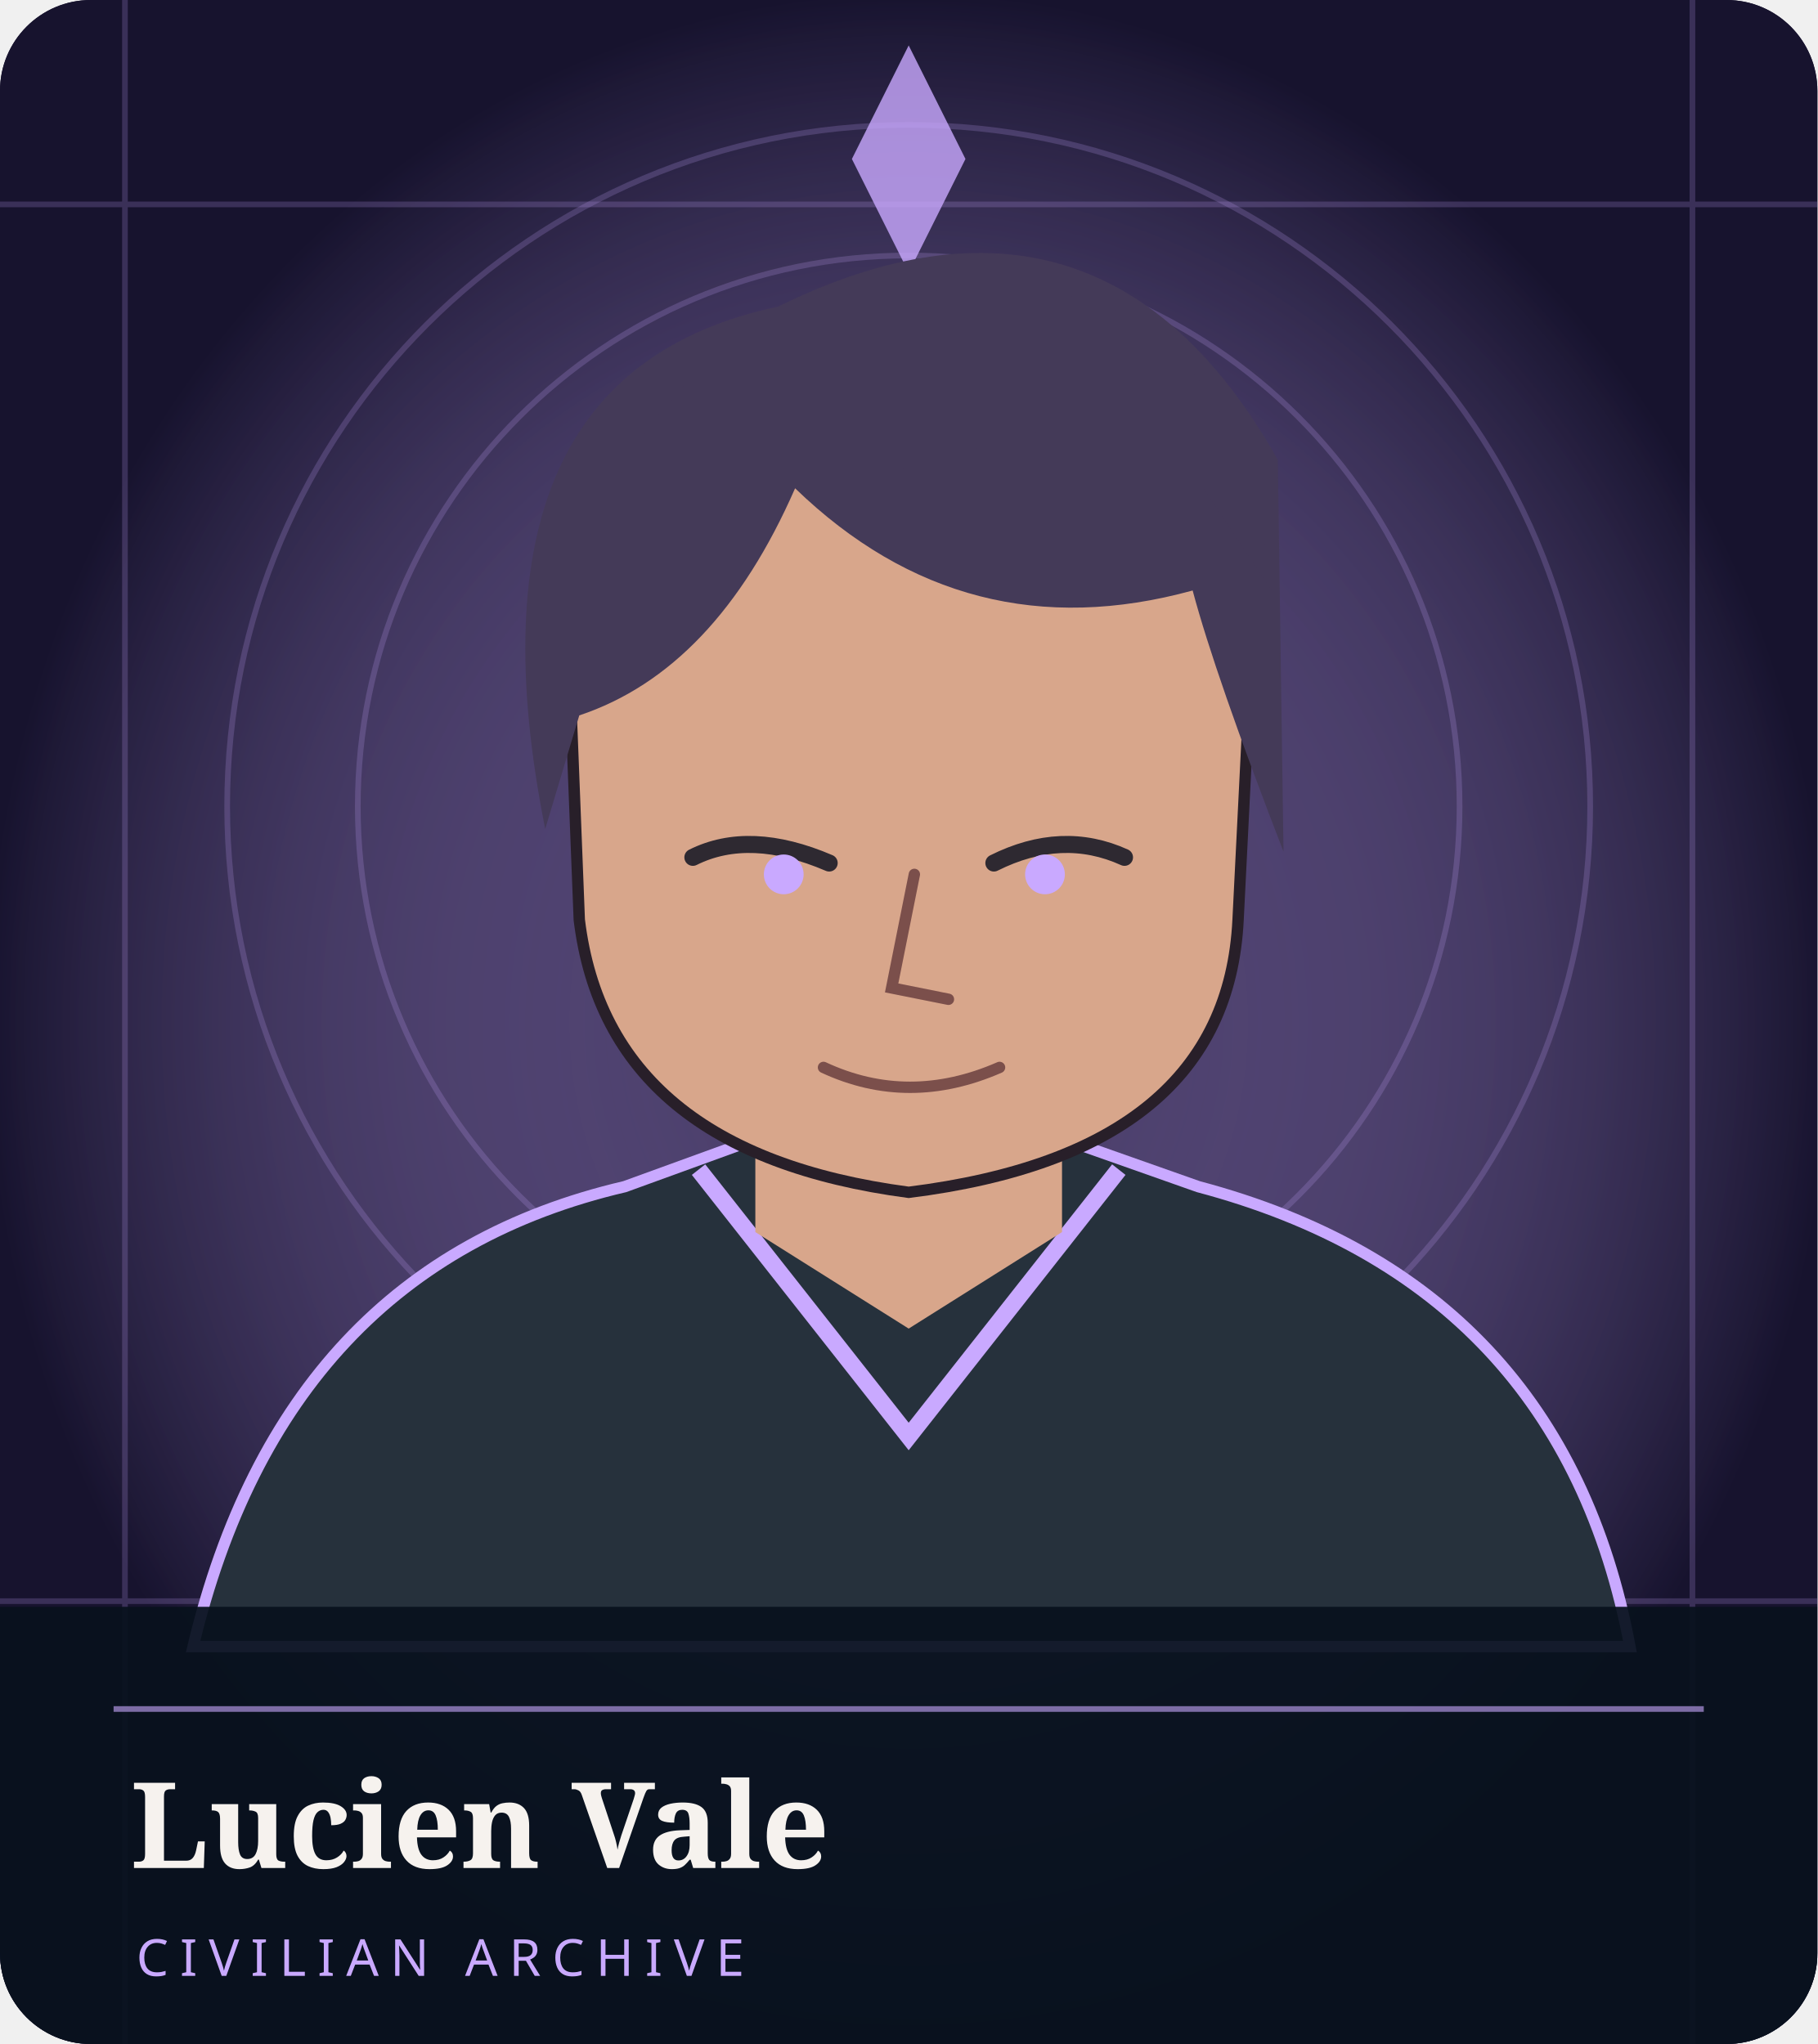
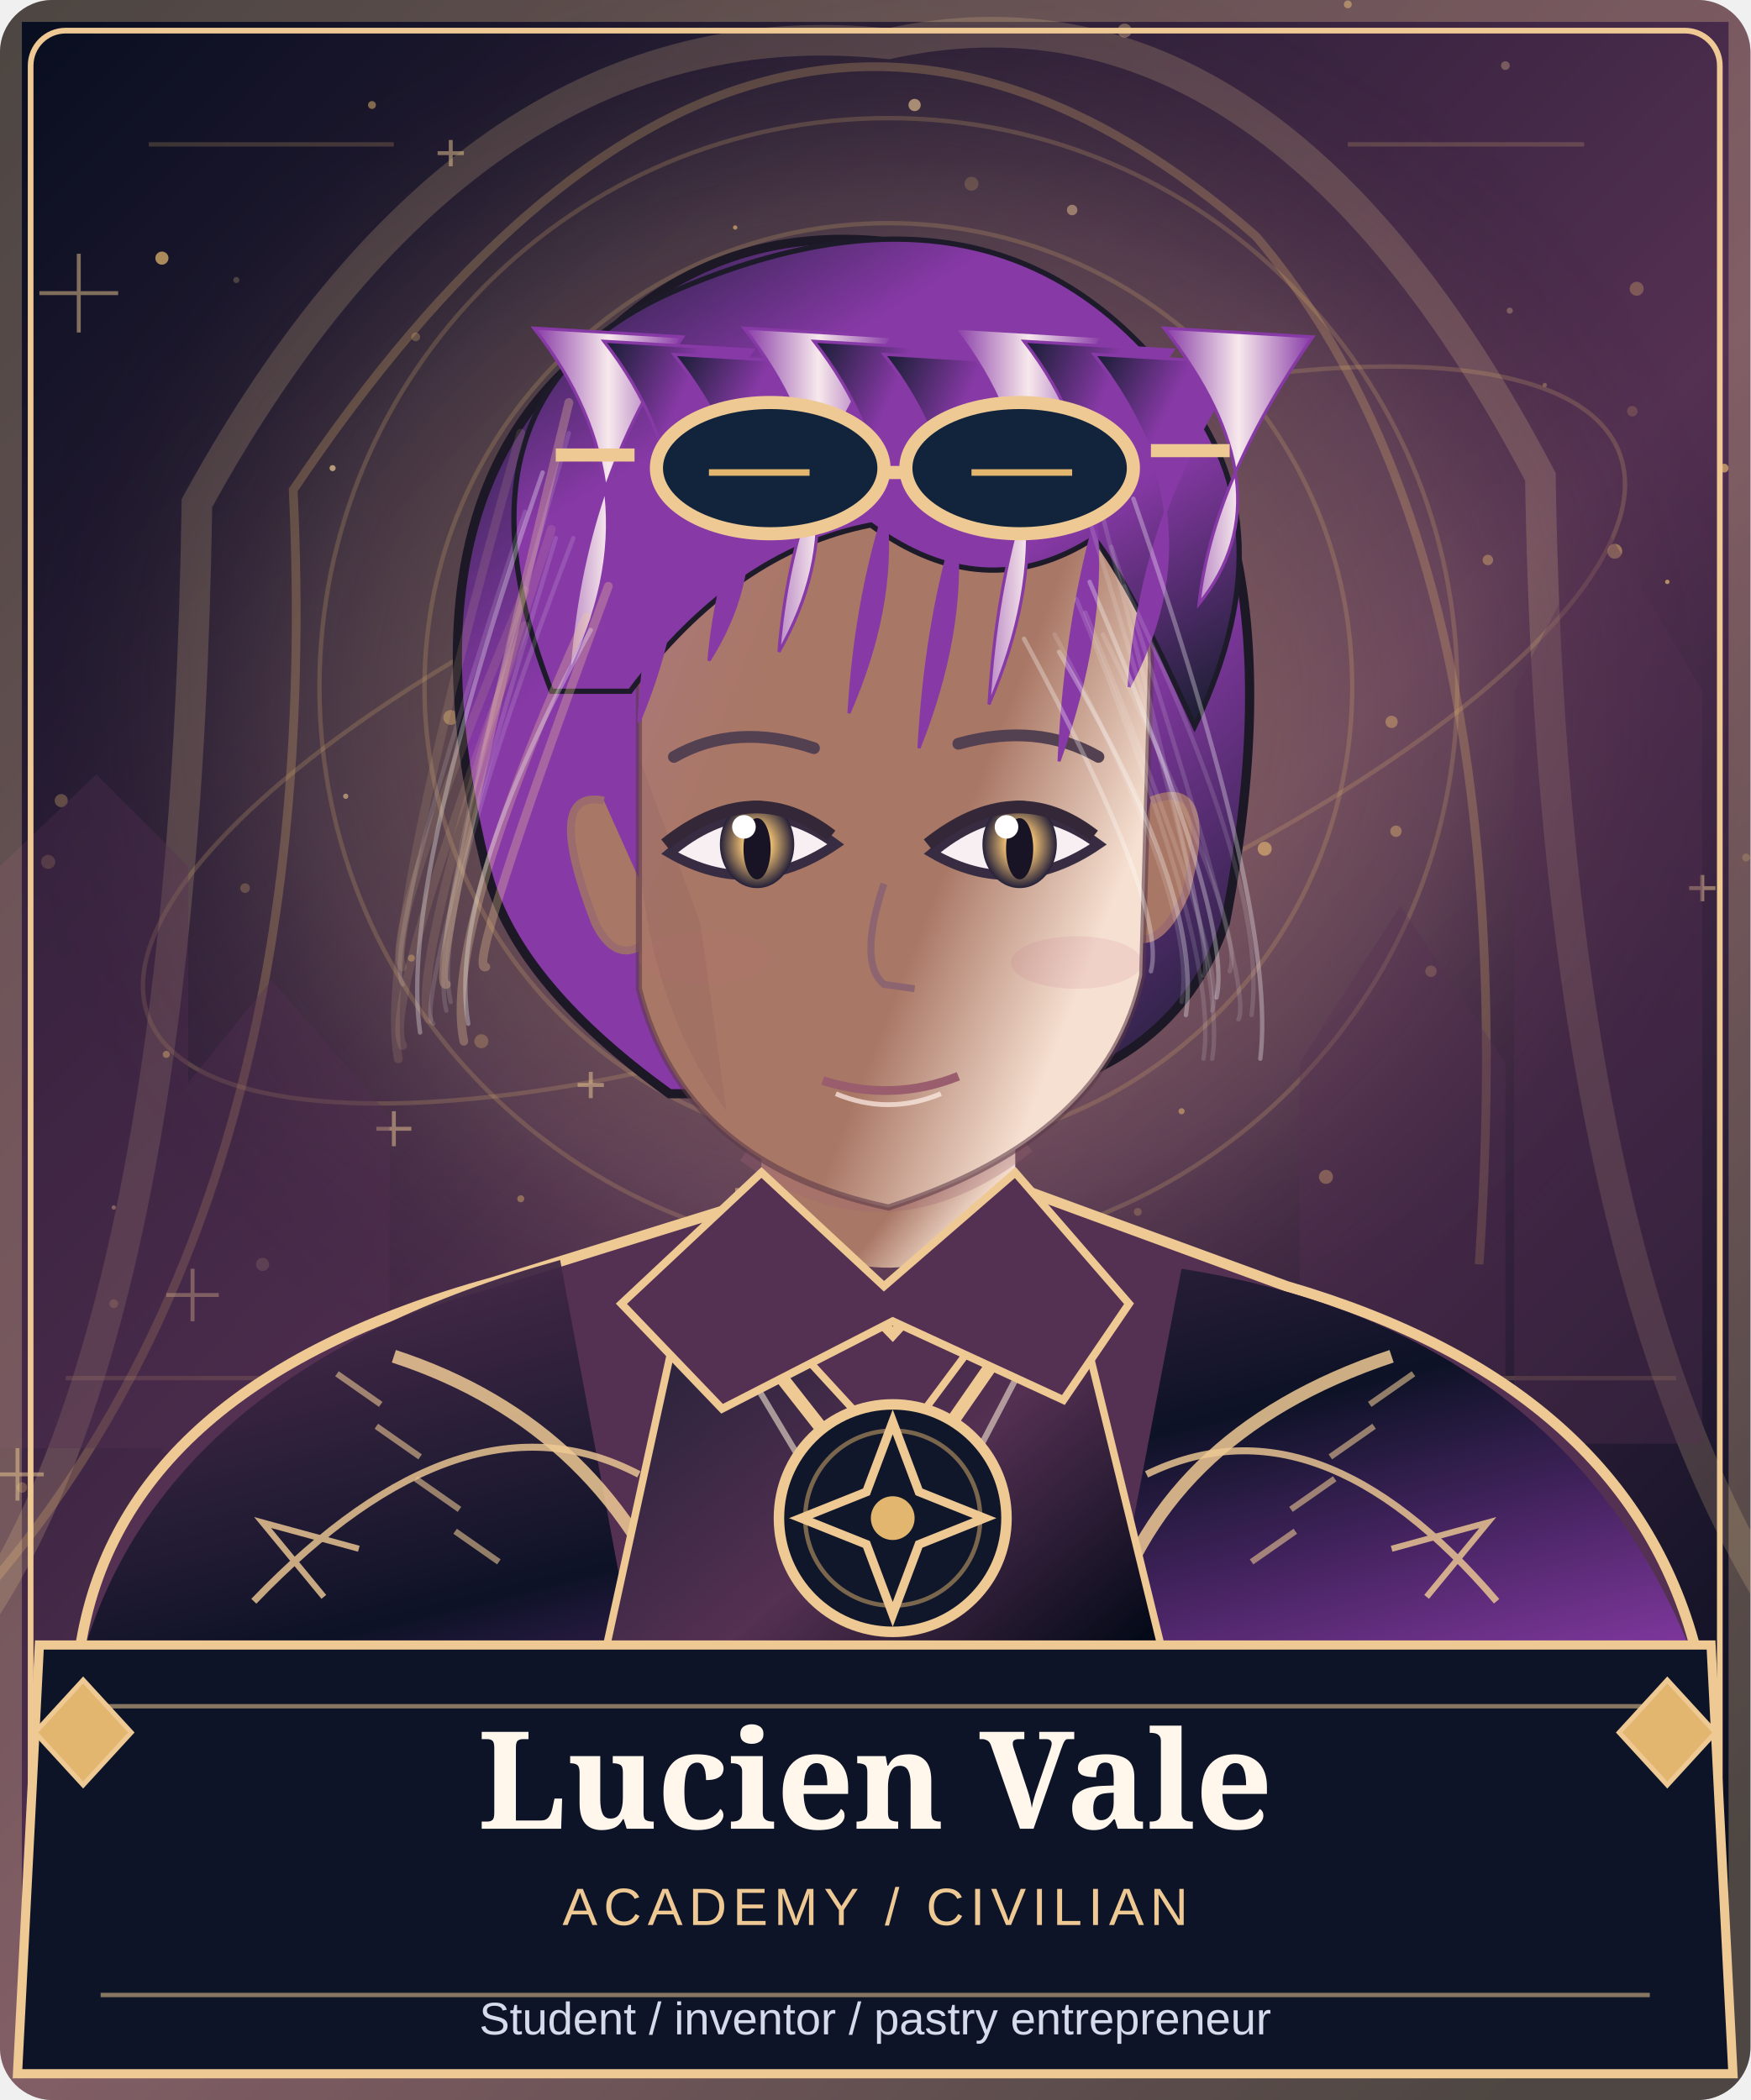
- <svg xmlns="http://www.w3.org/2000/svg" viewBox="0 0 320 360" role="img" aria-labelledby="t d">
+ <svg xmlns="http://www.w3.org/2000/svg" viewBox="0 0 400 480" role="img" aria-labelledby="title desc">
  <defs>
-     <radialGradient id="b">
-       <stop stop-color="#c9a9ff" stop-opacity=".21" />
-       <stop offset="1" stop-color="#17132e" />
+     <linearGradient id="bg" x2=".85" y2="1">
+       <stop stop-color="#060d1e" />
+       <stop offset=".58" stop-color="#543052" />
+       <stop offset="1" stop-color="#090e1f" />
+     </linearGradient>
+     <radialGradient id="glow">
+       <stop stop-color="#e3b66f" stop-opacity=".48" />
+       <stop offset=".65" stop-color="#eec994" stop-opacity=".14" />
+       <stop offset="1" stop-opacity="0" />
    </radialGradient>
-     <clipPath id="clip">
-       <rect width="320" height="360" rx="16" />
+     <linearGradient id="hair" x2=".9" y2="1">
+       <stop stop-color="#151d31" />
+       <stop offset=".34" stop-color="#8739a6" />
+       <stop offset=".7" stop-color="#8739a6" />
+       <stop offset="1" stop-color="#222039" />
+     </linearGradient>
+     <linearGradient id="hairshine">
+       <stop stop-color="#8739a6" />
+       <stop offset=".5" stop-color="#f7e9ec" />
+       <stop offset="1" stop-color="#8739a6" />
+     </linearGradient>
+     <linearGradient id="skin" x2=".95" y2=".6">
+       <stop stop-color="#ad7784" />
+       <stop offset=".36" stop-color="#a97765" />
+       <stop offset=".73" stop-color="#a97765" />
+       <stop offset="1" stop-color="#f6e0d1" />
+     </linearGradient>
+     <radialGradient id="iris">
+       <stop stop-color="#f5f4fb" />
+       <stop offset=".4" stop-color="#e3b66f" />
+       <stop offset="1" stop-color="#242039" />
+     </radialGradient>
+     <linearGradient id="cape" x2="1" y2="1">
+       <stop stop-color="#543052" />
+       <stop offset=".55" stop-color="#0a1124" />
+       <stop offset="1" stop-color="#8739a6" />
+     </linearGradient>
+     <linearGradient id="coat" x2="1" y2=".9">
+       <stop stop-color="#161d30" />
+       <stop offset=".6" stop-color="#543052" />
+       <stop offset="1" stop-color="#050a19" />
+     </linearGradient>
+     <clipPath id="frame">
+       <rect width="400" height="480" rx="12" />
    </clipPath>
  </defs>
-   <g clip-path="url(#clip)">
-     <rect width="320" height="360" fill="#17132e" />
-     <rect width="320" height="360" fill="url(#b)" />
-     <g stroke="#c9a9ff" stroke-opacity=".20" fill="none">
-       <circle cx="160" cy="142" r="120" />
-       <circle cx="160" cy="142" r="97" />
-       <path d="M0 36 H320 M0 282 H320 M22 0 V360 M298 0 V360" />
-     </g>
-     <path d="M160 8 L170 28 160 48 150 28Z" fill="#c9a9ff" opacity=".8" />
-     <g>
-       <path d="M34 290 Q50 223 110 209 L143 197 177 197 211 209 Q275 226 287 290Z" fill="#26313c" stroke="#c9a9ff" stroke-width="2" />
-       <path d="M123 206 L160 253 197 206" fill="none" stroke="#c9a9ff" stroke-width="3" />
-       <path d="M133 179 L133 217 160 234 187 217 187 179" fill="#d8a68b" />
-       <path d="M100 111 Q100 64 160 60 Q220 64 220 122 L218 162 Q216 203 160 210 Q107 203 102 162Z" fill="#d8a68b" stroke="#281f29" stroke-width="2" />
-       <path d="M96 146 Q80 66 137 54 Q194 26 225 81 L226 150 Q214 119 210 104 Q170 115 140 86 Q126 118 102 126Z" fill="#443a58" />
-       <path d="M103 96 Q125 44 172 52 Q216 46 224 104 L212 86 183 76 147 86 118 81Z" fill="#443a58" />
-       <path d="M122 151 Q132 146 146 152 M175 152 Q187 146 198 151" fill="none" stroke="#2e2931" stroke-width="3" stroke-linecap="round" />
-       <circle cx="138" cy="154" r="3.5" fill="#c9a9ff" />
-       <circle cx="184" cy="154" r="3.5" fill="#c9a9ff" />
-       <path d="M161 154 L157 174 167 176 M145 188 Q160 195 176 188" fill="none" stroke="#7b4f4b" stroke-width="2" stroke-linecap="round" />
-     </g>
-     <rect x="0" y="283" width="320" height="77" fill="#07111d" opacity=".93" />
-     <path d="M20 301 H300" stroke="#c9a9ff" opacity=".6" />
-     <text x="23" y="329" fill="#f6f2ee" font-family="Georgia,serif" font-size="21" font-weight="bold">Lucien Vale</text>
-     <text x="24" y="348" fill="#c9a9ff" font-family="sans-serif" font-size="9" letter-spacing="2">CIVILIAN ARCHIVE</text>
+   <g clip-path="url(#frame)">
+     <rect width="400" height="480" fill="url(#bg)" />
+     <ellipse cx="201" cy="162" rx="200" ry="179" fill="url(#glow)" />
+     <path d="M-13 381Q42 315 45 115Q108 0 203 10Q290-9 352 109Q355 302 416 382" fill="none" stroke="#eec994" stroke-width="7" stroke-opacity=".2" />
+     <path d="M-10 371Q75 280 67 112Q173-46 287 54Q349 127 338 289" fill="none" stroke="#e3b66f" stroke-width="2" stroke-opacity=".26" />
+     <g fill="none" stroke="#e3b66f" stroke-opacity=".21">
+       <circle cx="203" cy="157" r="130" />
+       <circle cx="203" cy="157" r="106" />
+       <ellipse cx="202" cy="168" rx="180" ry="58" transform="rotate(-21 202 168)" />
+       <path d="M15 315h87M295 315h88M34 33h56M308 33h54" />
+     </g>
+     <circle cx="197" cy="367" r="0.7" fill="#eec994" opacity="0.54" />
+     <circle cx="270" cy="347" r="1.2" fill="#e3b66f" opacity="0.50" />
+     <circle cx="211" cy="353" r="0.6" fill="#e3b66f" opacity="0.62" />
+     <circle cx="56" cy="203" r="1.1" fill="#e3b66f" opacity="0.26" />
+     <circle cx="109" cy="359" r="1.0" fill="#eec994" opacity="0.58" />
+     <circle cx="168" cy="232" r="1.6" fill="#e3b66f" opacity="0.39" />
+     <circle cx="222" cy="42" r="1.6" fill="#e3b66f" opacity="0.21" />
+     <circle cx="11" cy="197" r="1.6" fill="#e3b66f" opacity="0.25" />
+     <circle cx="124" cy="137" r="1.6" fill="#eec994" opacity="0.68" />
+     <circle cx="215" cy="132" r="1.5" fill="#e3b66f" opacity="0.64" />
+     <circle cx="26" cy="298" r="1.0" fill="#e3b66f" opacity="0.28" />
+     <circle cx="186" cy="164" r="1.2" fill="#e3b66f" opacity="0.33" />
+     <circle cx="286" cy="321" r="1.0" fill="#eec994" opacity="0.39" />
+     <circle cx="187" cy="341" r="0.6" fill="#e3b66f" opacity="0.20" />
+     <circle cx="260" cy="277" r="0.9" fill="#e3b66f" opacity="0.25" />
+     <circle cx="340" cy="128" r="1.2" fill="#e3b66f" opacity="0.42" />
+     <circle cx="60" cy="289" r="1.5" fill="#eec994" opacity="0.21" />
+     <circle cx="159" cy="152" r="0.7" fill="#e3b66f" opacity="0.21" />
+     <circle cx="48" cy="331" r="0.8" fill="#e3b66f" opacity="0.40" />
+     <circle cx="198" cy="243" r="0.5" fill="#e3b66f" opacity="0.61" />
+     <circle cx="54" cy="64" r="0.7" fill="#eec994" opacity="0.23" />
+     <circle cx="235" cy="116" r="1.5" fill="#e3b66f" opacity="0.45" />
+     <circle cx="318" cy="165" r="1.4" fill="#e3b66f" opacity="0.44" />
+     <circle cx="374" cy="66" r="1.6" fill="#e3b66f" opacity="0.32" />
+     <circle cx="151" cy="343" r="1.0" fill="#eec994" opacity="0.45" />
+     <circle cx="271" cy="203" r="1.5" fill="#e3b66f" opacity="0.21" />
+     <circle cx="333" cy="350" r="0.7" fill="#e3b66f" opacity="0.45" />
+     <circle cx="95" cy="77" r="1.0" fill="#e3b66f" opacity="0.29" />
+     <circle cx="26" cy="276" r="0.5" fill="#eec994" opacity="0.53" />
+     <circle cx="399" cy="196" r="0.9" fill="#e3b66f" opacity="0.25" />
+     <circle cx="215" cy="116" r="1.2" fill="#e3b66f" opacity="0.61" />
+     <circle cx="130" cy="208" r="1.4" fill="#e3b66f" opacity="0.69" />
+     <circle cx="76" cy="107" r="0.7" fill="#eec994" opacity="0.69" />
+     <circle cx="353" cy="88" r="0.5" fill="#e3b66f" opacity="0.34" />
+     <circle cx="267" cy="350" r="0.9" fill="#e3b66f" opacity="0.39" />
+     <circle cx="110" cy="238" r="1.6" fill="#e3b66f" opacity="0.29" />
+     <circle cx="345" cy="71" r="0.7" fill="#eec994" opacity="0.31" />
+     <circle cx="394" cy="107" r="1.0" fill="#e3b66f" opacity="0.70" />
+     <circle cx="303" cy="269" r="1.6" fill="#e3b66f" opacity="0.54" />
+     <circle cx="258" cy="196" r="0.6" fill="#e3b66f" opacity="0.69" />
+     <circle cx="245" cy="48" r="1.2" fill="#eec994" opacity="0.48" />
+     <circle cx="237" cy="362" r="0.9" fill="#e3b66f" opacity="0.64" />
+     <circle cx="168" cy="52" r="0.5" fill="#e3b66f" opacity="0.65" />
+     <circle cx="308" cy="1" r="0.9" fill="#e3b66f" opacity="0.51" />
+     <circle cx="286" cy="335" r="1.5" fill="#eec994" opacity="0.44" />
+     <circle cx="369" cy="126" r="1.7" fill="#e3b66f" opacity="0.52" />
+     <circle cx="266" cy="117" r="0.7" fill="#e3b66f" opacity="0.52" />
+     <circle cx="38" cy="241" r="0.8" fill="#e3b66f" opacity="0.68" />
+     <circle cx="198" cy="172" r="0.4" fill="#eec994" opacity="0.65" />
+     <circle cx="185" cy="92" r="1.0" fill="#e3b66f" opacity="0.42" />
+     <circle cx="85" cy="24" r="0.9" fill="#e3b66f" opacity="0.52" />
+     <circle cx="187" cy="323" r="0.7" fill="#e3b66f" opacity="0.35" />
+     <circle cx="257" cy="7" r="1.6" fill="#eec994" opacity="0.36" />
+     <circle cx="103" cy="164" r="1.7" fill="#e3b66f" opacity="0.42" />
+     <circle cx="318" cy="368" r="0.8" fill="#e3b66f" opacity="0.21" />
+     <circle cx="184" cy="370" r="1.2" fill="#e3b66f" opacity="0.52" />
+     <circle cx="209" cy="24" r="1.4" fill="#eec994" opacity="0.62" />
+     <circle cx="94" cy="219" r="0.8" fill="#e3b66f" opacity="0.41" />
+     <circle cx="196" cy="186" r="1.3" fill="#e3b66f" opacity="0.32" />
+     <circle cx="273" cy="117" r="1.7" fill="#e3b66f" opacity="0.44" />
+     <circle cx="195" cy="172" r="1.3" fill="#eec994" opacity="0.27" />
+     <circle cx="206" cy="137" r="1.3" fill="#e3b66f" opacity="0.36" />
+     <circle cx="5" cy="340" r="1.2" fill="#e3b66f" opacity="0.31" />
+     <circle cx="37" cy="59" r="1.5" fill="#e3b66f" opacity="0.72" />
+     <circle cx="79" cy="182" r="0.6" fill="#eec994" opacity="0.57" />
+     <circle cx="289" cy="194" r="1.6" fill="#e3b66f" opacity="0.63" />
+     <circle cx="14" cy="183" r="1.5" fill="#e3b66f" opacity="0.32" />
+     <circle cx="124" cy="352" r="1.0" fill="#e3b66f" opacity="0.33" />
+     <circle cx="369" cy="339" r="0.6" fill="#eec994" opacity="0.60" />
+     <circle cx="120" cy="340" r="1.3" fill="#e3b66f" opacity="0.66" />
+     <circle cx="202" cy="193" r="1.7" fill="#e3b66f" opacity="0.38" />
+     <circle cx="373" cy="94" r="1.2" fill="#e3b66f" opacity="0.20" />
+     <circle cx="344" cy="15" r="1.0" fill="#eec994" opacity="0.32" />
+     <circle cx="327" cy="222" r="1.3" fill="#e3b66f" opacity="0.34" />
+     <circle cx="381" cy="133" r="0.5" fill="#e3b66f" opacity="0.72" />
+     <circle cx="333" cy="326" r="1.0" fill="#e3b66f" opacity="0.23" />
+     <circle cx="179" cy="300" r="0.7" fill="#eec994" opacity="0.32" />
+     <circle cx="117" cy="328" r="1.1" fill="#e3b66f" opacity="0.34" />
+     <circle cx="319" cy="190" r="1.3" fill="#e3b66f" opacity="0.43" />
+     <circle cx="196" cy="333" r="0.7" fill="#e3b66f" opacity="0.72" />
+     <circle cx="269" cy="299" r="1.6" fill="#eec994" opacity="0.49" />
+     <circle cx="198" cy="142" r="0.6" fill="#e3b66f" opacity="0.23" />
+     <circle cx="270" cy="254" r="0.7" fill="#e3b66f" opacity="0.55" />
+     <circle cx="119" cy="274" r="0.8" fill="#e3b66f" opacity="0.43" />
+     <circle cx="156" cy="134" r="1.5" fill="#eec994" opacity="0.30" />
+     <path d="M103 32v6m-3 -3h6" stroke="#eec994" stroke-width=".9" opacity=".5" />
+     <path d="M176 264v16m-8 -8h16" stroke="#eec994" stroke-width=".9" opacity=".5" />
+     <path d="M165 181v18m-9 -9h18" stroke="#eec994" stroke-width=".9" opacity=".5" />
+     <path d="M90 254v8m-4 -4h8" stroke="#eec994" stroke-width=".9" opacity=".5" />
+     <path d="M252 221v12m-6 -6h12" stroke="#eec994" stroke-width=".9" opacity=".5" />
+     <path d="M44 290v12m-6 -6h12" stroke="#eec994" stroke-width=".9" opacity=".5" />
+     <path d="M18 58v18m-9 -9h18" stroke="#eec994" stroke-width=".9" opacity=".5" />
+     <path d="M124 176v12m-6 -6h12" stroke="#eec994" stroke-width=".9" opacity=".5" />
+     <path d="M135 245v6m-3 -3h6" stroke="#eec994" stroke-width=".9" opacity=".5" />
+     <path d="M4 331v12m-6 -6h12" stroke="#eec994" stroke-width=".9" opacity=".5" />
+     <path d="M389 200v6m-3 -3h6" stroke="#eec994" stroke-width=".9" opacity=".5" />
+     <path d="M157 213v16m-8 -8h16" stroke="#eec994" stroke-width=".9" opacity=".5" />
+     <g fill="#543052" opacity=".34">
+       <path d="M0 331V198L22 177L43 198V331M346 330V158L366 119L389 158V330M37 332v-77l25-31 27 31v77M297 331v-88l23-36 24 36v88" />
+     </g>
+     <path d="M111 198Q90 113 137 78Q175 40 237 64Q302 98 280 211Q269 242 234 250H153Q117 224 111 198Z" fill="url(#hair)" stroke="#1c1826" stroke-width="2.1" />
+     <path d="M18 379Q26 317 113 293L174 274L204 305L234 272L294 294Q373 317 388 379Z" fill="#543052" stroke="#eec994" stroke-width="2.4" />
+     <path d="M19 378Q38 313 128 288L145 379Z M387 379Q358 304 270 290L253 379Z" fill="url(#cape)" opacity=".95" />
+     <path d="M90 310Q139 326 157 375M318 310Q264 328 252 375" fill="none" stroke="#eec994" stroke-width="3" opacity=".85" />
+     <path d="M138 379L159 283L204 332L242 281L266 379Z" fill="url(#coat)" stroke="#eec994" stroke-width="1.7" />
+     <path d="M156 286L203 346L246 284" fill="none" stroke="#eec994" stroke-width="3" />
+     <path d="M164 302L204 369L239 302" fill="none" stroke="#f8e9d4" stroke-opacity=".58" stroke-width="1.4" />
+     <path d="M174 242V279Q204 301 232 278V242Z" fill="url(#skin)" />
+     <path d="M170 264Q202 288 235 262" fill="none" stroke="#9d6673" stroke-opacity=".3" stroke-width="3" />
+     <path d="M138 183Q124 180 136 211Q142 223 151 212M263 183Q278 177 271 204Q264 220 256 212" fill="#a97765" stroke="#9b6b6e" stroke-width="1.8" />
+     <path d="M146 141Q148 94 201 87Q262 92 263 152L261 223Q253 260 203 276Q156 266 146 226Z" fill="url(#skin)" stroke="#5a3946" stroke-opacity=".57" stroke-width="1.4" />
+     <path d="M146 173Q143 222 166 254L160 211Z" fill="#6b4253" opacity=".13" />
+     <ellipse cx="161" cy="219" rx="15" ry="6" fill="#be607e" opacity=".11" />
+     <ellipse cx="246" cy="220" rx="15" ry="6" fill="#be607e" opacity=".12" />
+     <path d="M154 173Q168 165 186 171M219 170Q237 165 251 173" fill="none" stroke="#534050" stroke-width="2.7" stroke-linecap="round" />
+     <path d="M153 195Q172 179 191 193Q172 206 153 195Z" fill="#f8eff3" stroke="#372c42" stroke-width="2.2" />
+     <ellipse cx="173" cy="193" rx="8.5" ry="10" fill="url(#iris)" />
+     <ellipse cx="173" cy="194" rx="3.1" ry="7" fill="#191326" />
+     <circle cx="170" cy="189" r="2.7" fill="white" />
+     <path d="M152 193Q172 177 190 191" fill="none" stroke="#342838" stroke-width="2.9" />
+     <path d="M213 195Q232 179 251 193Q232 206 213 195Z" fill="#f8eff3" stroke="#372c42" stroke-width="2.2" />
+     <ellipse cx="233" cy="193" rx="8.5" ry="10" fill="url(#iris)" />
+     <ellipse cx="233" cy="194" rx="3.1" ry="7" fill="#191326" />
+     <circle cx="230" cy="189" r="2.7" fill="white" />
+     <path d="M212 193Q232 177 250 191" fill="none" stroke="#342838" stroke-width="2.9" />
+     <path d="M202 202Q196 220 202 225L209 226" fill="none" stroke="#8c6570" stroke-width="1.6" />
+     <path d="M188 247Q204 252 219 246" fill="none" stroke="#995d6e" stroke-width="2" />
+     <path d="M191 250Q203 255 215 250" fill="none" stroke="#fff0e9" stroke-opacity=".7" stroke-width="1.1" />
+     <path d="M142 298L174 268L202 294L232 268L258 298L243 320L204 302L165 322Z" fill="#543052" stroke="#eec994" stroke-width="1.8" />
+     <path d="M126 158Q100 91 153 67Q226 35 267 86Q296 118 273 166Q258 133 250 123Q225 139 199 120Q168 126 144 158Z" fill="url(#hair)" stroke="#1d1b2a" stroke-width="1.2" />
+     <path d="M122 75Q151 112 130 154Q133 110 156 77Z" fill="url(#hairshine)" stroke="#8739a6" stroke-width=".7" />
+     <path d="M138 78Q167 115 146 165Q149 113 172 80Z" fill="url(#hair)" stroke="#8739a6" stroke-width=".7" />
+     <path d="M154 81Q183 118 162 151Q165 116 188 83Z" fill="url(#hair)" stroke="#8739a6" stroke-width=".7" />
+     <path d="M170 75Q199 112 178 149Q181 110 204 77Z" fill="url(#hairshine)" stroke="#8739a6" stroke-width=".7" />
+     <path d="M186 78Q215 115 194 163Q197 113 220 80Z" fill="url(#hair)" stroke="#8739a6" stroke-width=".7" />
+     <path d="M202 81Q231 118 210 171Q213 116 236 83Z" fill="url(#hair)" stroke="#8739a6" stroke-width=".7" />
+     <path d="M218 75Q247 112 226 161Q229 110 252 77Z" fill="url(#hairshine)" stroke="#8739a6" stroke-width=".7" />
+     <path d="M234 78Q263 115 242 174Q245 113 268 80Z" fill="url(#hair)" stroke="#8739a6" stroke-width=".7" />
+     <path d="M250 81Q279 118 258 157Q261 116 284 83Z" fill="url(#hair)" stroke="#8739a6" stroke-width=".7" />
+     <path d="M266 75Q295 112 274 138Q277 110 300 77Z" fill="url(#hairshine)" stroke="#8739a6" stroke-width=".7" />
+     <path d="M134 141Q101 214 106 238" fill="none" stroke="#eec994" stroke-opacity=".31" stroke-width="2" stroke-linecap="round" />
+     <path d="M252 145Q285 212 281 222" fill="none" stroke="#ffffff" stroke-opacity=".13" stroke-width="1" stroke-linecap="round" />
+     <path d="M130 99Q97 212 102 231" fill="none" stroke="#ffffff" stroke-opacity=".13" stroke-width="1" stroke-linecap="round" />
+     <path d="M242 149Q275 204 271 232" fill="none" stroke="#ffffff" stroke-opacity=".31" stroke-width="1" stroke-linecap="round" />
+     <path d="M126 121Q93 222 98 233" fill="none" stroke="#eec994" stroke-opacity=".13" stroke-width="2" stroke-linecap="round" />
+     <path d="M254 125Q287 226 283 233" fill="none" stroke="#ffffff" stroke-opacity=".13" stroke-width="1" stroke-linecap="round" />
+     <path d="M124 108Q91 203 96 236" fill="none" stroke="#ffffff" stroke-opacity=".31" stroke-width="1" stroke-linecap="round" />
+     <path d="M246 95Q279 221 275 223" fill="none" stroke="#ffffff" stroke-opacity=".13" stroke-width="1" stroke-linecap="round" />
+     <path d="M120 143Q87 230 92 239" fill="none" stroke="#eec994" stroke-opacity=".13" stroke-width="2" stroke-linecap="round" />
+     <path d="M234 146Q267 207 263 222" fill="none" stroke="#ffffff" stroke-opacity=".31" stroke-width="1" stroke-linecap="round" />
+     <path d="M127 123Q94 232 99 234" fill="none" stroke="#ffffff" stroke-opacity=".13" stroke-width="1" stroke-linecap="round" />
+     <path d="M248 116Q281 220 277 242" fill="none" stroke="#ffffff" stroke-opacity=".13" stroke-width="1" stroke-linecap="round" />
+     <path d="M139 134Q106 223 111 221" fill="none" stroke="#eec994" stroke-opacity=".31" stroke-width="2" stroke-linecap="round" />
+     <path d="M248 140Q281 220 277 231" fill="none" stroke="#ffffff" stroke-opacity=".13" stroke-width="1" stroke-linecap="round" />
+     <path d="M120 117Q87 216 92 225" fill="none" stroke="#ffffff" stroke-opacity=".13" stroke-width="1" stroke-linecap="round" />
+     <path d="M249 133Q282 210 278 228" fill="none" stroke="#ffffff" stroke-opacity=".31" stroke-width="1" stroke-linecap="round" />
+     <path d="M119 99Q86 215 91 242" fill="none" stroke="#eec994" stroke-opacity=".13" stroke-width="2" stroke-linecap="round" />
+     <path d="M246 137Q279 217 275 242" fill="none" stroke="#ffffff" stroke-opacity=".13" stroke-width="1" stroke-linecap="round" />
+     <path d="M135 144Q102 204 107 234" fill="none" stroke="#ffffff" stroke-opacity=".31" stroke-width="1" stroke-linecap="round" />
+     <path d="M241 145Q274 207 270 229" fill="none" stroke="#ffffff" stroke-opacity=".13" stroke-width="1" stroke-linecap="round" />
+     <path d="M120 135Q87 214 92 221" fill="none" stroke="#eec994" stroke-opacity=".13" stroke-width="2" stroke-linecap="round" />
+     <path d="M259 114Q292 209 288 242" fill="none" stroke="#ffffff" stroke-opacity=".31" stroke-width="1" stroke-linecap="round" />
+     <path d="M131 123Q98 209 103 229" fill="none" stroke="#ffffff" stroke-opacity=".13" stroke-width="1" stroke-linecap="round" />
+     <path d="M257 134Q290 202 286 232" fill="none" stroke="#ffffff" stroke-opacity=".13" stroke-width="1" stroke-linecap="round" />
+     <path d="M130 92Q97 227 102 225" fill="none" stroke="#eec994" stroke-opacity=".31" stroke-width="2" stroke-linecap="round" />
+     <g fill="#12243b" stroke="#eec994" stroke-width="3">
+       <ellipse cx="176" cy="107" rx="26" ry="15" />
+       <ellipse cx="233" cy="107" rx="26" ry="15" />
+       <path d="M202 108h5M145 104h-18M263 103h18" />
+     </g>
+     <path d="M162 108h23m37 0h23" stroke="#e3b66f" stroke-width="1.5" />
+     <path d="M77 314l10 7" stroke="#eec994" stroke-width="1.4" opacity=".58" />
+     <path d="M86 326l10 7" stroke="#eec994" stroke-width="1.4" opacity=".58" />
+     <path d="M95 338l10 7" stroke="#eec994" stroke-width="1.4" opacity=".58" />
+     <path d="M104 350l10 7" stroke="#eec994" stroke-width="1.4" opacity=".58" />
+     <path d="M323 314l-10 7" stroke="#eec994" stroke-width="1.4" opacity=".58" />
+     <path d="M314 326l-10 7" stroke="#eec994" stroke-width="1.4" opacity=".58" />
+     <path d="M305 338l-10 7" stroke="#eec994" stroke-width="1.4" opacity=".58" />
+     <path d="M296 350l-10 7" stroke="#eec994" stroke-width="1.4" opacity=".58" />
+     <g transform="translate(204 347)">
+       <circle r="26" fill="#10172b" stroke="#eec994" stroke-width="2.4" />
+       <circle r="20" fill="none" stroke="#e3b66f" stroke-opacity=".5" />
+       <path d="M0-22L6-6L21 0L6 6L0 22L-6 6L-21 0L-6-6Z" fill="none" stroke="#eec994" stroke-width="2" />
+       <circle r="5" fill="#e3b66f" />
+     </g>
+     <g stroke="#eec994" fill="none" opacity=".82">
+       <path d="M58 366Q106 316 146 337M342 366Q301 318 262 337" stroke-width="1.6" />
+       <path d="M74 365l-14-17 22 6M326 365l14-17-22 6" stroke-width="1.4" />
+     </g>
+     <rect width="400" height="480" fill="none" stroke="#eec994" stroke-width="10" stroke-opacity=".3" />
+     <rect x="7" y="7" width="386" height="466" rx="8" fill="none" stroke="#eec994" stroke-width="1.3" />
+     <path d="M9 376H391L396 474H4Z" fill="#0e1427" stroke="#eec994" stroke-width="2.1" />
+     <path d="M23 390H377M23 456H377" stroke="#eec994" stroke-width="1" opacity=".54" />
+     <path d="M19 384l11 12-11 12-11-12Z M381 384l11 12-11 12-11-12Z" fill="#e3b66f" stroke="#eec994" stroke-width="1.1" />
+     <text x="200" y="418" text-anchor="middle" font-family="Georgia,serif" font-size="31" font-weight="bold" fill="#fff6ec">Lucien Vale</text>
+     <text x="200" y="440" text-anchor="middle" font-family="Arial,sans-serif" font-size="12" letter-spacing="1.4" fill="#eec994">ACADEMY / CIVILIAN</text>
+     <text x="200" y="465" text-anchor="middle" font-family="Arial,sans-serif" font-size="10.4" fill="#d6dbec">Student / inventor / pastry entrepreneur</text>
  </g>
</svg>
